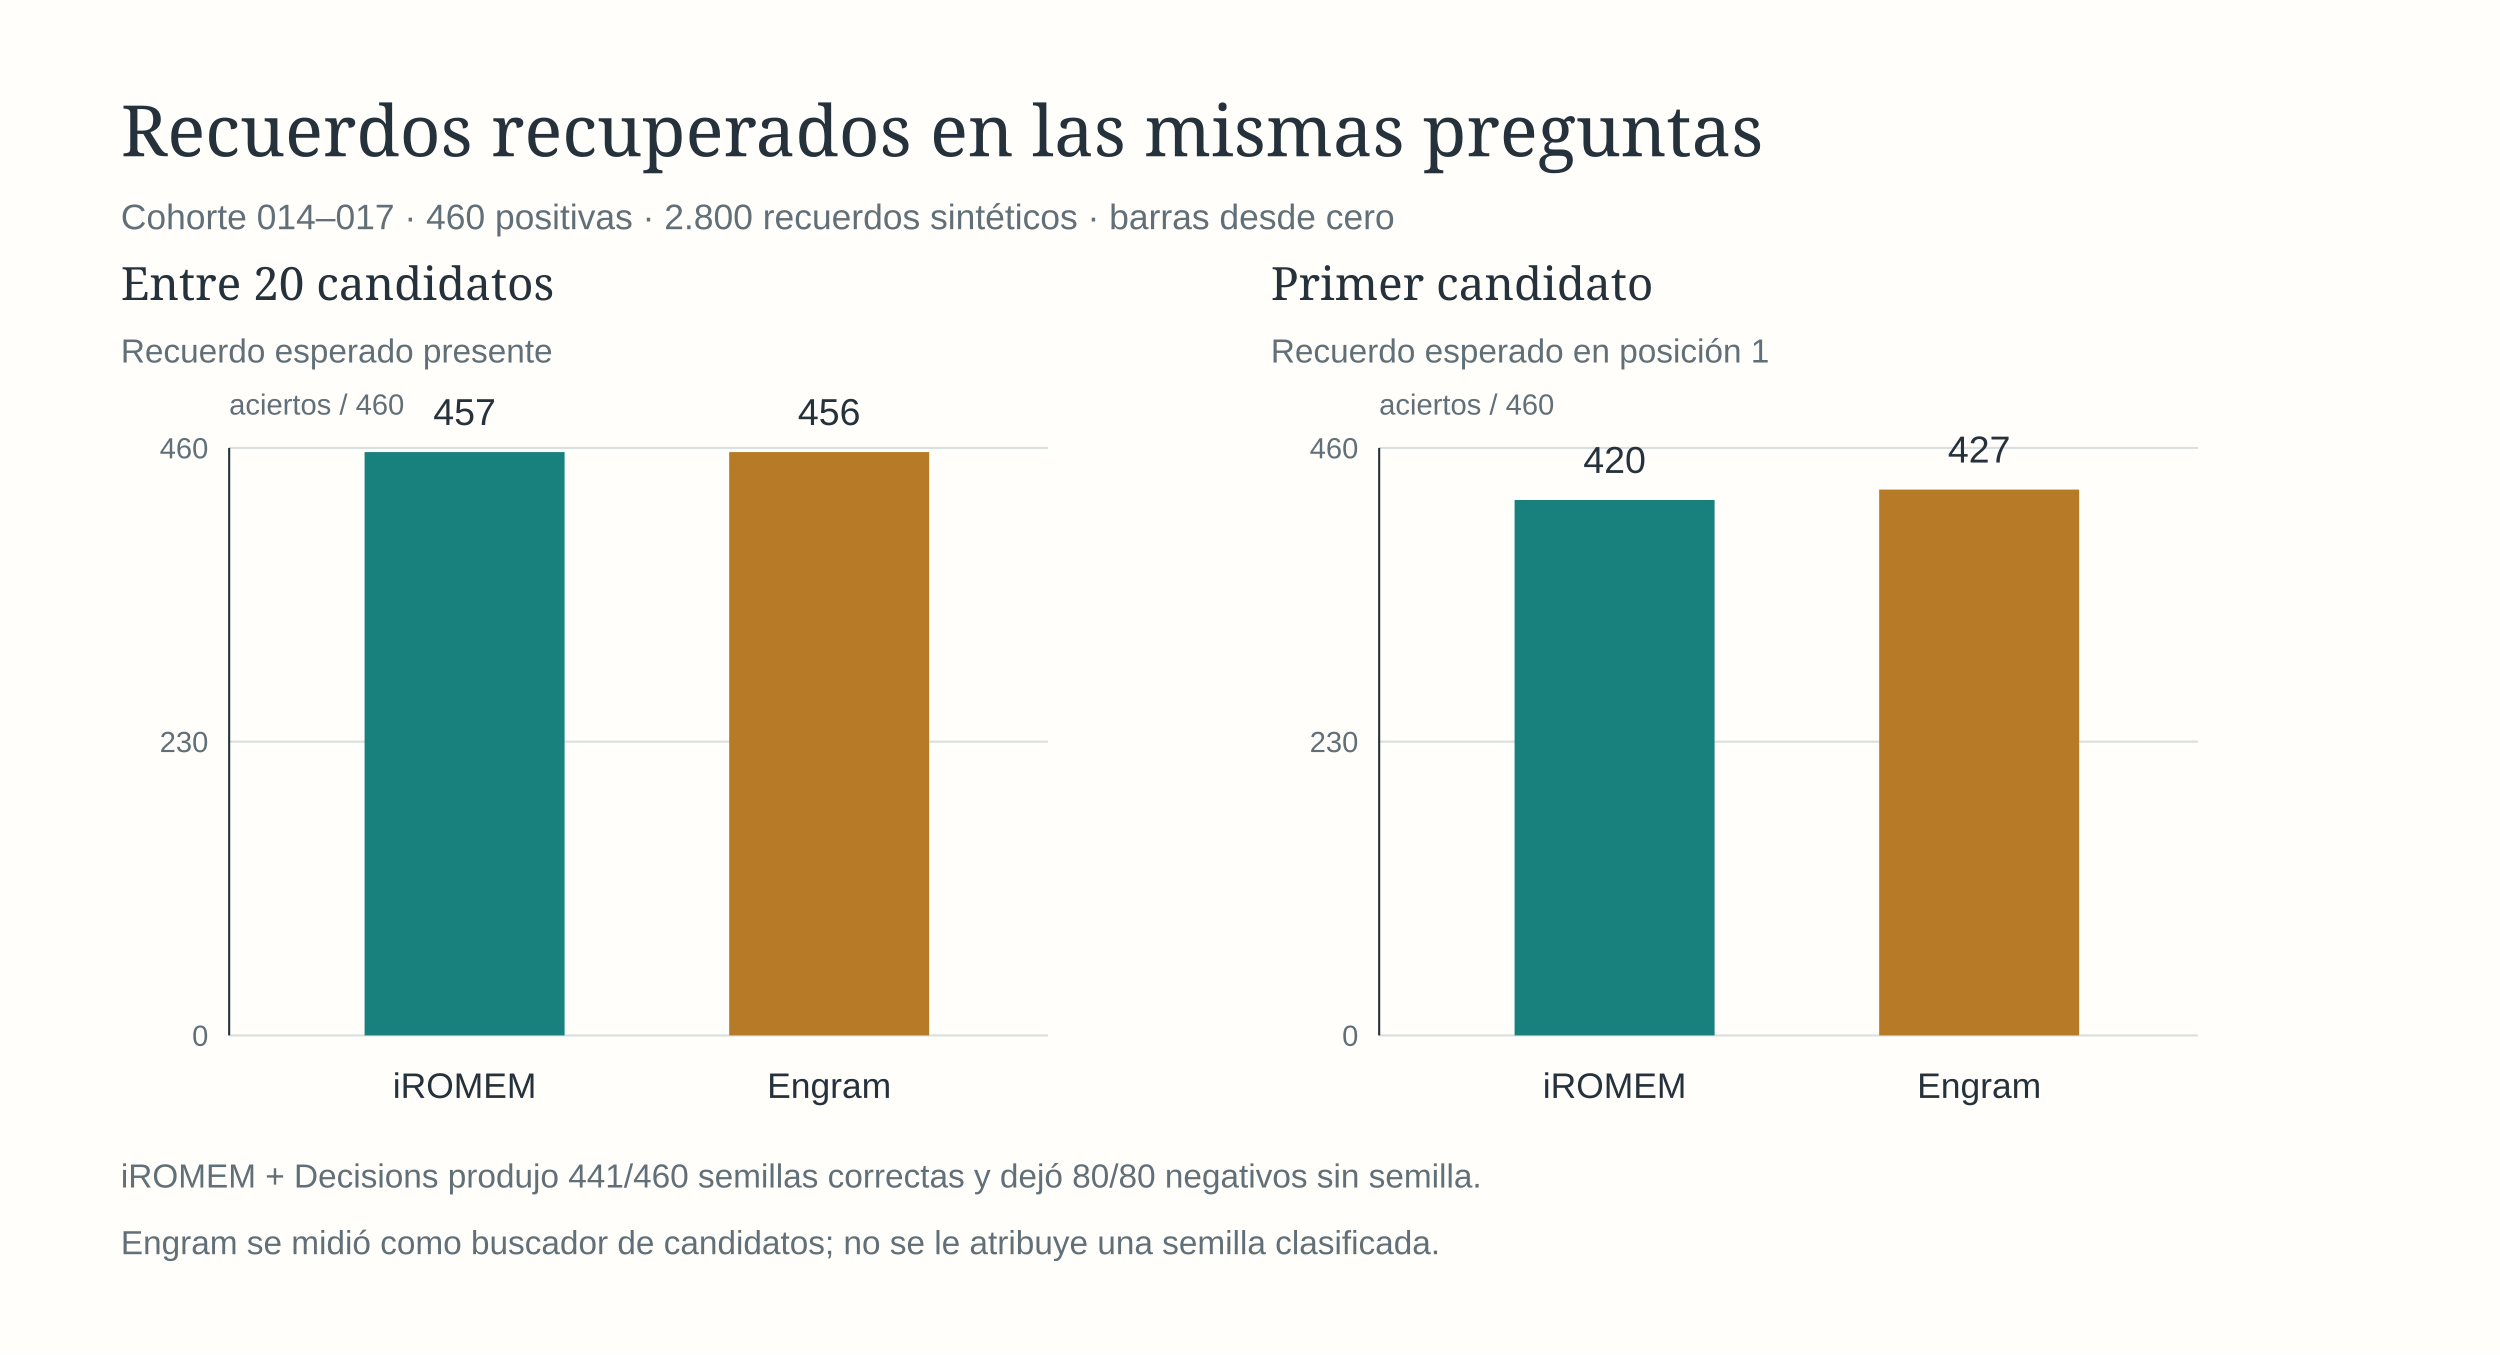
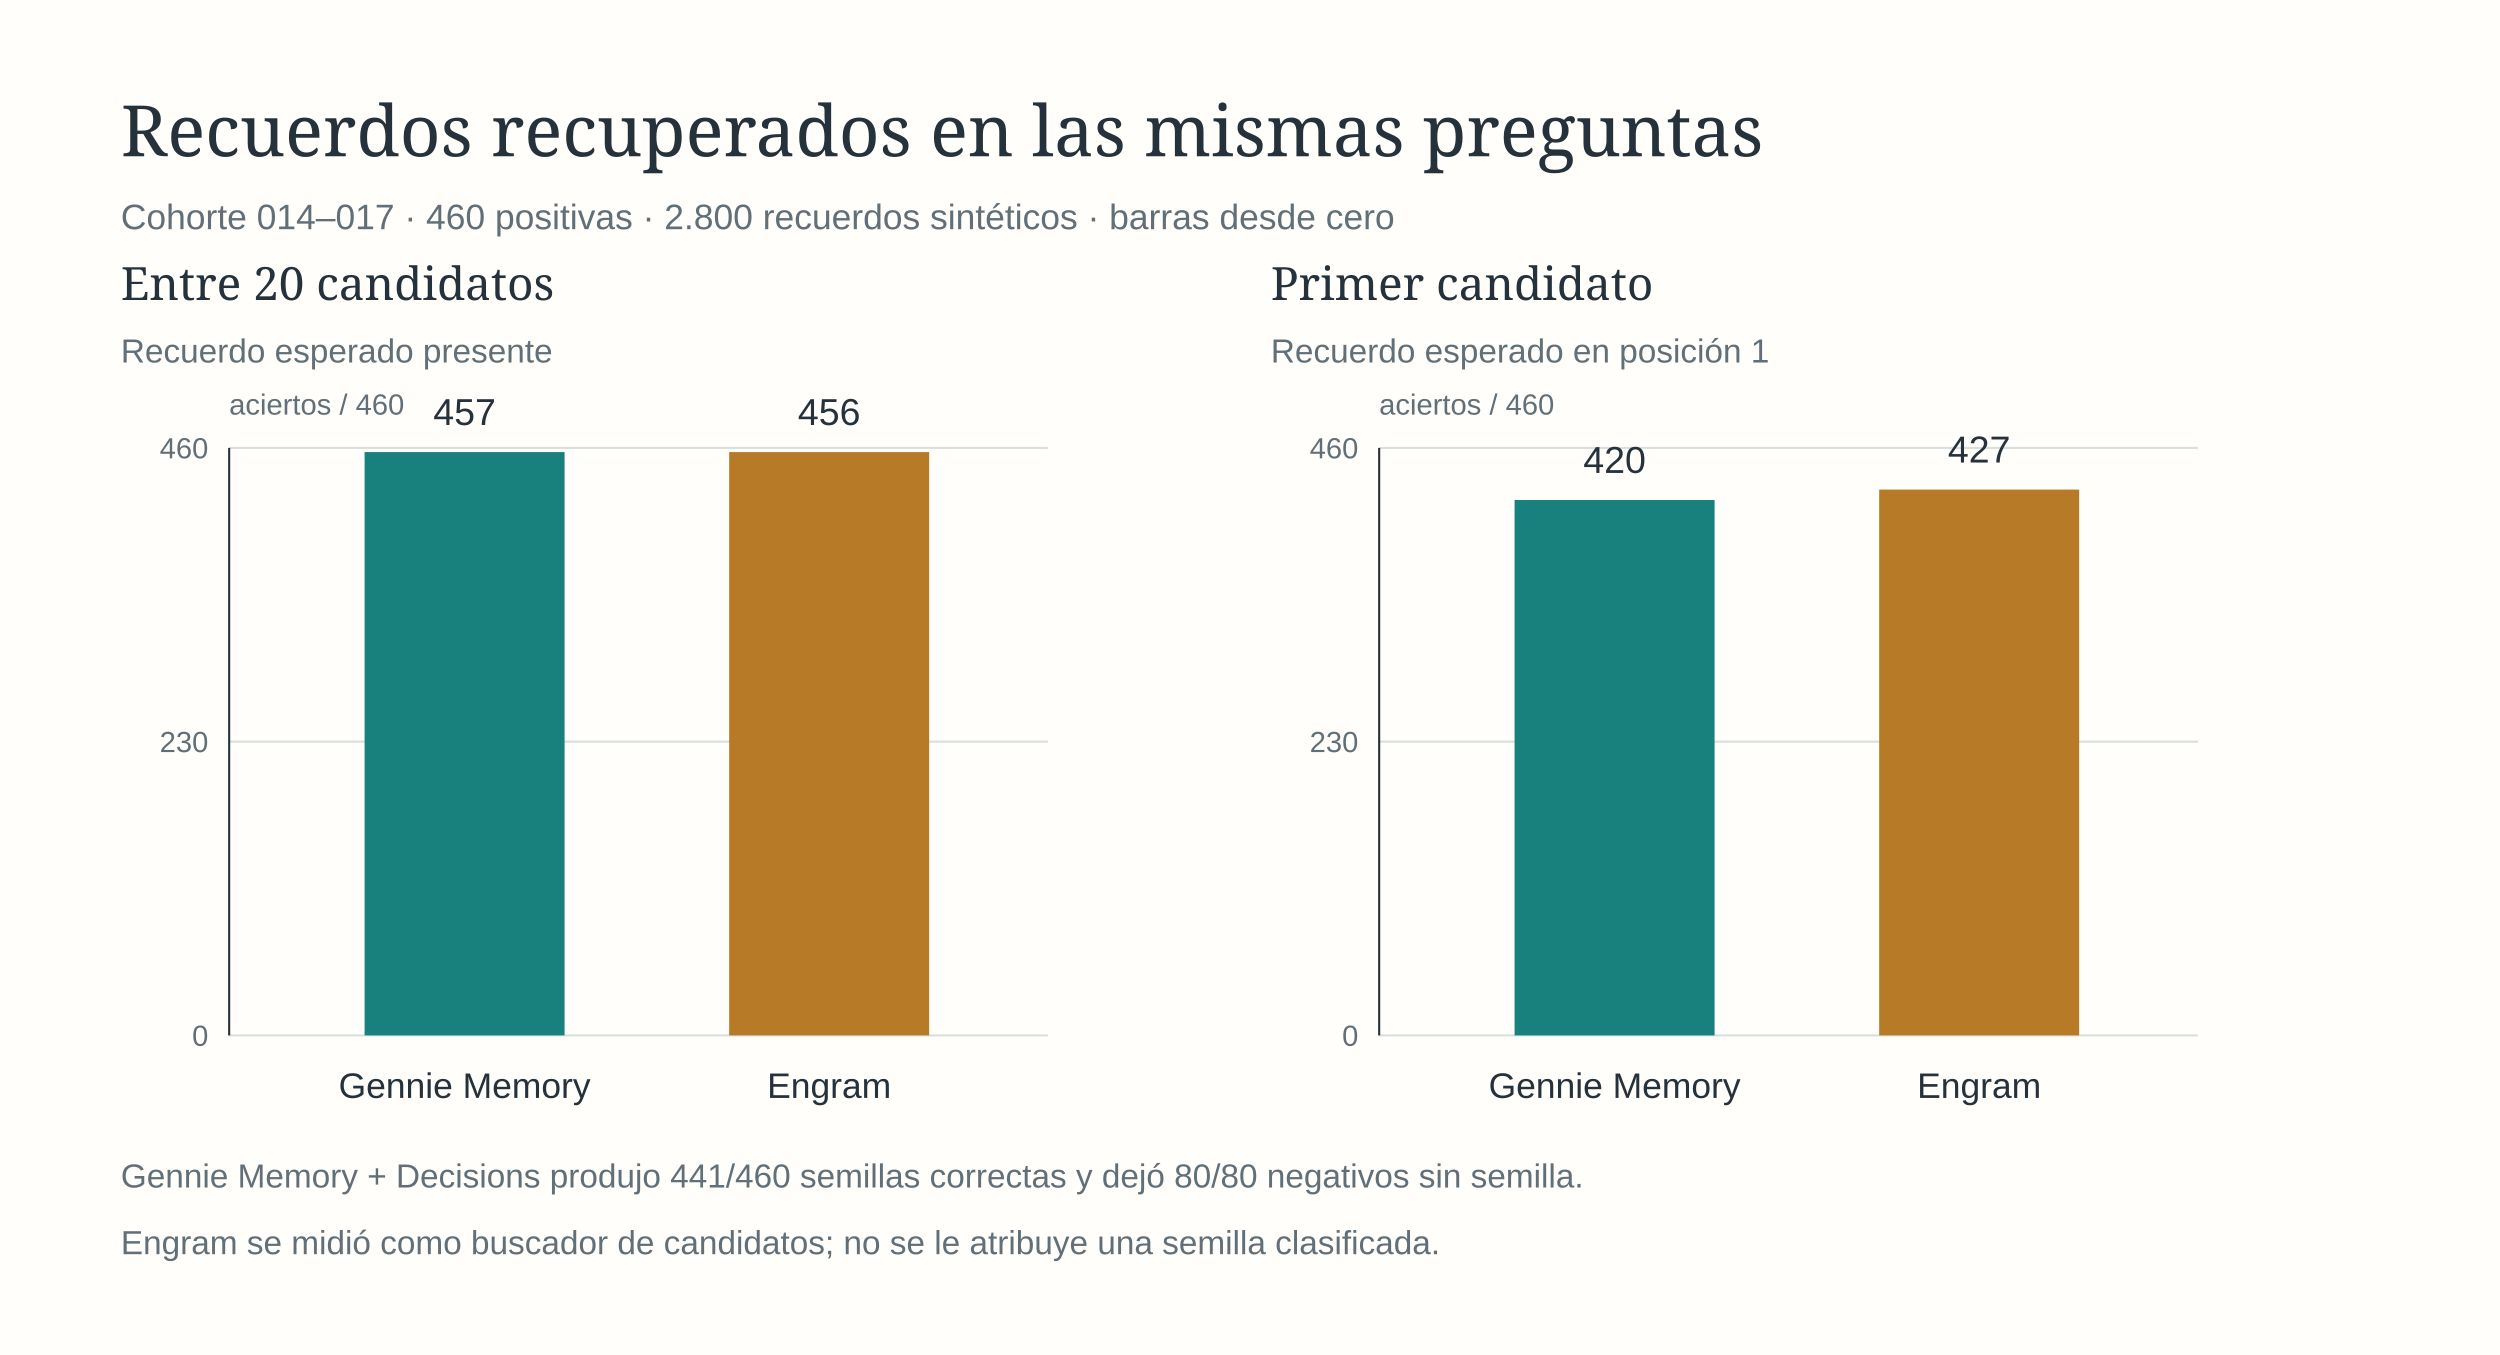
<svg xmlns="http://www.w3.org/2000/svg" width="1200" height="650" viewBox="0 0 1200 650" role="img" aria-label="Recuerdos recuperados en las mismas preguntas">
  <rect width="100%" height="100%" fill="#fffefa" />
  <text x="58" y="75" fill="#25313b" text-anchor="start" font-family="Georgia,serif" font-size="34">Recuerdos recuperados en las mismas preguntas</text>
  <text x="58" y="110" fill="#617078" text-anchor="start" font-family="Arial,sans-serif" font-size="17">Cohorte 014–017 · 460 positivas · 2.800 recuerdos sintéticos · barras desde cero</text>
  <text x="58" y="144" fill="#25313b" text-anchor="start" font-family="Georgia,serif" font-size="22">Entre 20 candidatos</text>
  <text x="58" y="174" fill="#617078" text-anchor="start" font-family="Arial,sans-serif" font-size="16">Recuerdo esperado presente</text>
  <text x="110" y="199" fill="#617078" text-anchor="start" font-family="Arial,sans-serif" font-size="14">aciertos / 460</text>
  <line x1="110" y1="497" x2="503" y2="497" stroke="#d8dfdf" stroke-width="1" />
  <text x="100" y="502" fill="#617078" text-anchor="end" font-family="Arial,sans-serif" font-size="14">0</text>
  <line x1="110" y1="356" x2="503" y2="356" stroke="#d8dfdf" stroke-width="1" />
  <text x="100" y="361" fill="#617078" text-anchor="end" font-family="Arial,sans-serif" font-size="14">230</text>
  <line x1="110" y1="215" x2="503" y2="215" stroke="#d8dfdf" stroke-width="1" />
  <text x="100" y="220" fill="#617078" text-anchor="end" font-family="Arial,sans-serif" font-size="14">460</text>
  <line x1="110" y1="215" x2="110" y2="497" stroke="#25313b" stroke-width="1" />
  <rect x="175" y="217" width="96" height="280" fill="#18817e" />
  <text x="223" y="204" fill="#25313b" text-anchor="middle" font-family="Arial,sans-serif" font-size="18">457</text>
-   <text x="223" y="527" fill="#25313b" text-anchor="middle" font-family="Arial,sans-serif" font-size="17">iROMEM</text>
+   <text x="223" y="527" fill="#25313b" text-anchor="middle" font-family="Arial,sans-serif" font-size="17">Gennie Memory</text>
  <rect x="350" y="217" width="96" height="280" fill="#b77a27" />
  <text x="398" y="204" fill="#25313b" text-anchor="middle" font-family="Arial,sans-serif" font-size="18">456</text>
  <text x="398" y="527" fill="#25313b" text-anchor="middle" font-family="Arial,sans-serif" font-size="17">Engram</text>
  <text x="610" y="144" fill="#25313b" text-anchor="start" font-family="Georgia,serif" font-size="22">Primer candidato</text>
  <text x="610" y="174" fill="#617078" text-anchor="start" font-family="Arial,sans-serif" font-size="16">Recuerdo esperado en posición 1</text>
  <text x="662" y="199" fill="#617078" text-anchor="start" font-family="Arial,sans-serif" font-size="14">aciertos / 460</text>
  <line x1="662" y1="497" x2="1055" y2="497" stroke="#d8dfdf" stroke-width="1" />
  <text x="652" y="502" fill="#617078" text-anchor="end" font-family="Arial,sans-serif" font-size="14">0</text>
  <line x1="662" y1="356" x2="1055" y2="356" stroke="#d8dfdf" stroke-width="1" />
  <text x="652" y="361" fill="#617078" text-anchor="end" font-family="Arial,sans-serif" font-size="14">230</text>
  <line x1="662" y1="215" x2="1055" y2="215" stroke="#d8dfdf" stroke-width="1" />
  <text x="652" y="220" fill="#617078" text-anchor="end" font-family="Arial,sans-serif" font-size="14">460</text>
  <line x1="662" y1="215" x2="662" y2="497" stroke="#25313b" stroke-width="1" />
  <rect x="727" y="240" width="96" height="257" fill="#18817e" />
  <text x="775" y="227" fill="#25313b" text-anchor="middle" font-family="Arial,sans-serif" font-size="18">420</text>
-   <text x="775" y="527" fill="#25313b" text-anchor="middle" font-family="Arial,sans-serif" font-size="17">iROMEM</text>
+   <text x="775" y="527" fill="#25313b" text-anchor="middle" font-family="Arial,sans-serif" font-size="17">Gennie Memory</text>
  <rect x="902" y="235" width="96" height="262" fill="#b77a27" />
  <text x="950" y="222" fill="#25313b" text-anchor="middle" font-family="Arial,sans-serif" font-size="18">427</text>
  <text x="950" y="527" fill="#25313b" text-anchor="middle" font-family="Arial,sans-serif" font-size="17">Engram</text>
-   <text x="58" y="570" fill="#617078" text-anchor="start" font-family="Arial,sans-serif" font-size="16">iROMEM + Decisions produjo 441/460 semillas correctas y dejó 80/80 negativos sin semilla.</text>
+   <text x="58" y="570" fill="#617078" text-anchor="start" font-family="Arial,sans-serif" font-size="16">Gennie Memory + Decisions produjo 441/460 semillas correctas y dejó 80/80 negativos sin semilla.</text>
  <text x="58" y="602" fill="#617078" text-anchor="start" font-family="Arial,sans-serif" font-size="16">Engram se midió como buscador de candidatos; no se le atribuye una semilla clasificada.</text>
</svg>
